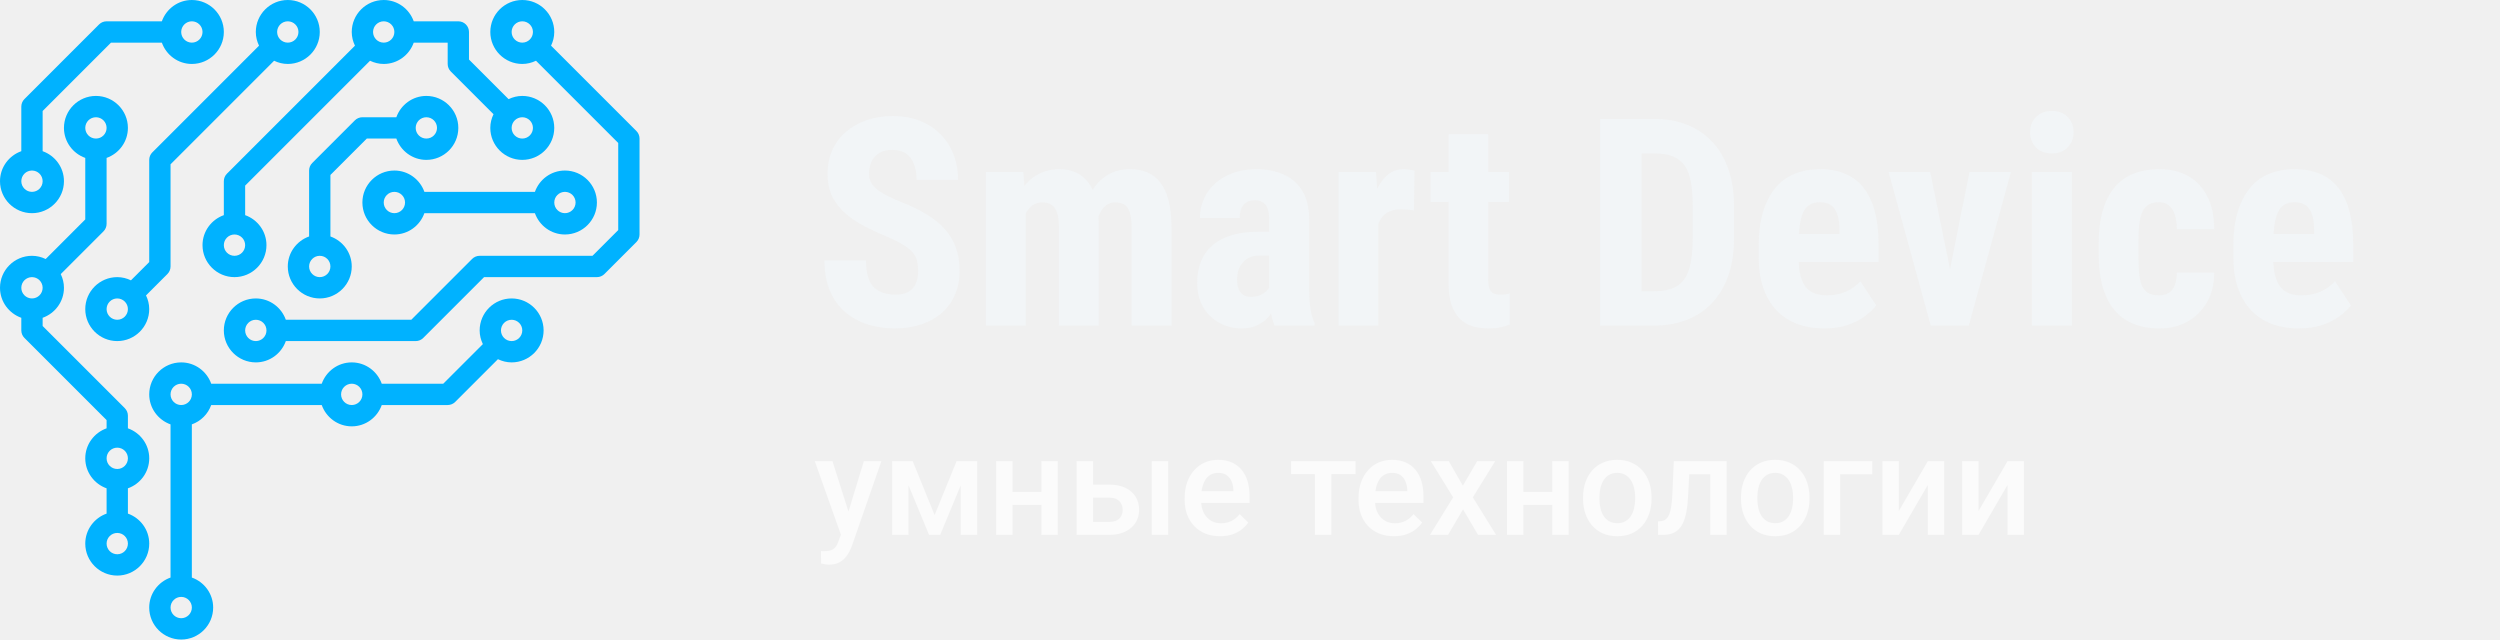
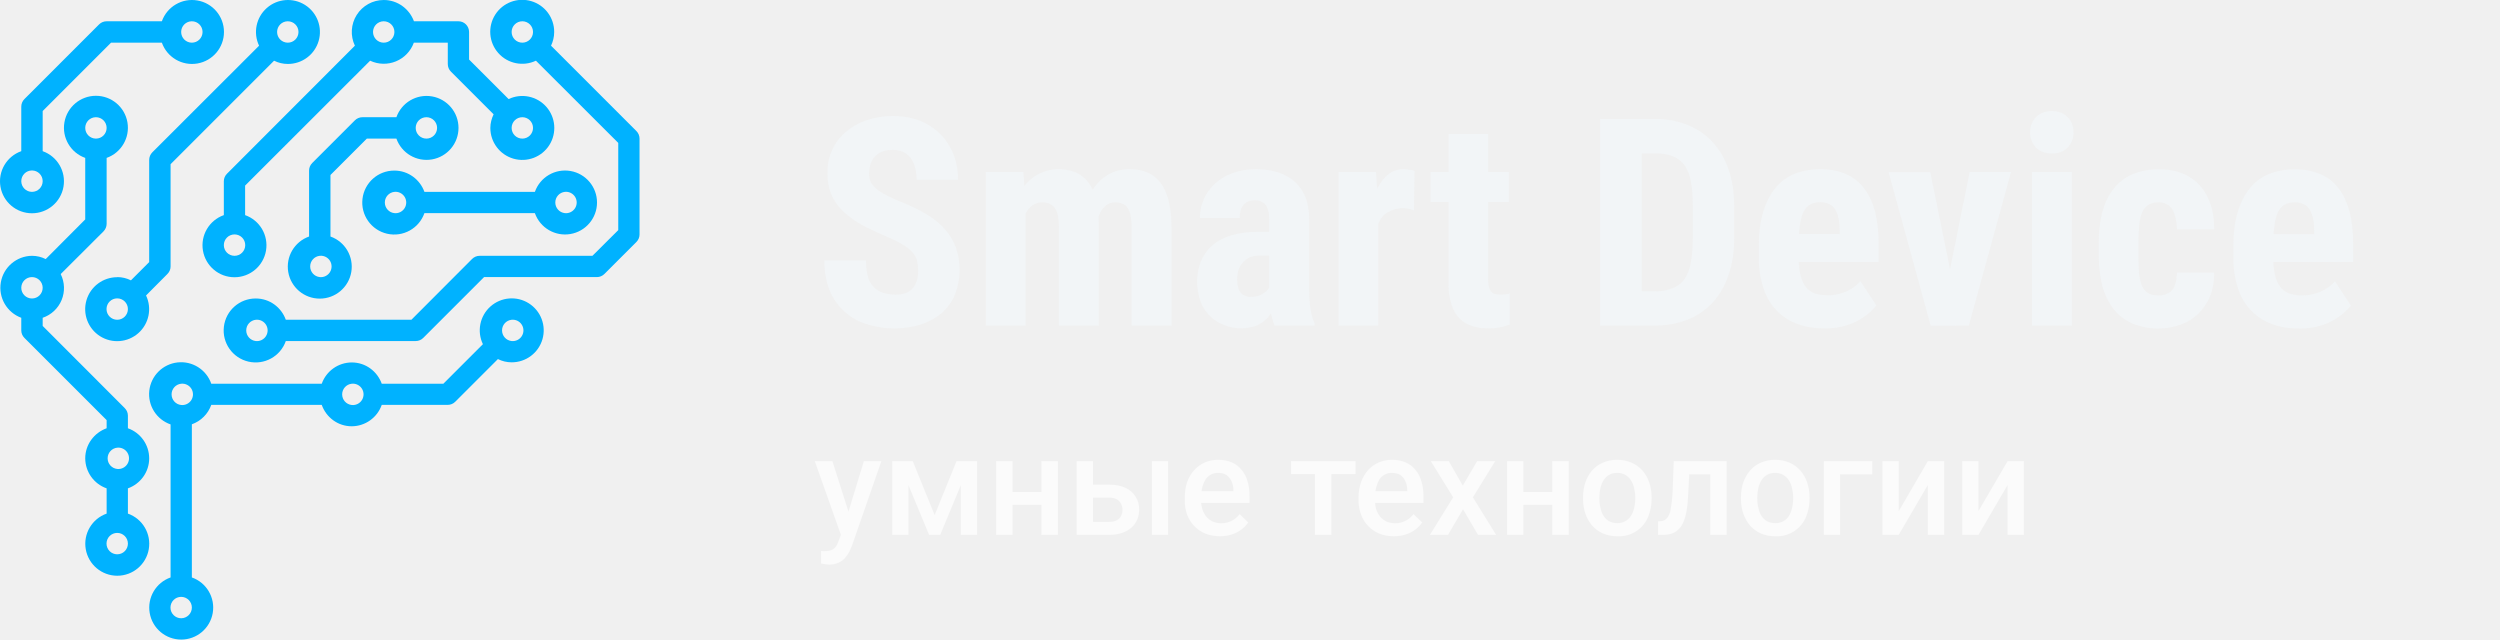
- <svg xmlns="http://www.w3.org/2000/svg" width="215" height="55" viewBox="0 0 215 55" fill="none">
-   <path d="M78.96 23.325C78.96 23.007 78.931 22.718 78.874 22.458C78.817 22.198 78.695 21.957 78.508 21.738C78.329 21.518 78.065 21.298 77.715 21.079C77.373 20.859 76.925 20.631 76.372 20.395C75.713 20.118 75.074 19.825 74.456 19.516C73.837 19.199 73.28 18.832 72.783 18.418C72.287 18.002 71.892 17.514 71.599 16.953C71.314 16.383 71.172 15.716 71.172 14.951C71.172 14.202 71.306 13.523 71.575 12.912C71.851 12.302 72.242 11.781 72.747 11.35C73.251 10.91 73.841 10.572 74.517 10.336C75.2 10.1 75.961 9.982 76.799 9.982C77.939 9.982 78.923 10.218 79.753 10.69C80.592 11.162 81.239 11.809 81.694 12.631C82.158 13.453 82.39 14.397 82.39 15.463H78.826C78.826 14.959 78.752 14.515 78.606 14.133C78.468 13.742 78.244 13.437 77.935 13.217C77.625 12.998 77.227 12.888 76.738 12.888C76.283 12.888 75.904 12.981 75.603 13.168C75.31 13.348 75.09 13.596 74.944 13.913C74.805 14.222 74.736 14.572 74.736 14.963C74.736 15.256 74.805 15.52 74.944 15.756C75.09 15.984 75.29 16.192 75.542 16.379C75.794 16.558 76.091 16.733 76.433 16.904C76.783 17.075 77.165 17.241 77.581 17.404C78.386 17.722 79.098 18.072 79.717 18.454C80.335 18.828 80.852 19.252 81.267 19.724C81.682 20.188 81.995 20.712 82.207 21.298C82.419 21.884 82.524 22.552 82.524 23.3C82.524 24.041 82.394 24.716 82.134 25.327C81.882 25.929 81.511 26.45 81.023 26.889C80.535 27.32 79.945 27.654 79.253 27.89C78.569 28.126 77.804 28.244 76.958 28.244C76.136 28.244 75.359 28.13 74.626 27.902C73.894 27.666 73.247 27.312 72.686 26.84C72.132 26.36 71.697 25.754 71.379 25.021C71.062 24.281 70.903 23.406 70.903 22.397H74.48C74.48 22.934 74.533 23.394 74.639 23.776C74.745 24.151 74.907 24.452 75.127 24.68C75.347 24.899 75.615 25.066 75.933 25.18C76.258 25.286 76.628 25.339 77.043 25.339C77.516 25.339 77.89 25.249 78.166 25.07C78.451 24.891 78.655 24.651 78.777 24.35C78.899 24.049 78.96 23.707 78.96 23.325ZM88.213 17.526V28H84.783V14.792H88.005L88.213 17.526ZM87.725 20.944L86.785 20.969C86.768 20.041 86.85 19.186 87.029 18.405C87.208 17.624 87.476 16.945 87.835 16.367C88.201 15.789 88.66 15.341 89.214 15.024C89.767 14.707 90.414 14.548 91.155 14.548C91.635 14.548 92.079 14.637 92.485 14.816C92.892 14.987 93.246 15.26 93.547 15.634C93.849 16 94.08 16.481 94.243 17.075C94.406 17.661 94.487 18.365 94.487 19.186V28H91.069V19.602C91.069 19.016 91.012 18.568 90.898 18.259C90.784 17.941 90.622 17.722 90.41 17.6C90.199 17.469 89.938 17.404 89.629 17.404C89.303 17.404 89.019 17.494 88.774 17.673C88.53 17.852 88.331 18.104 88.176 18.43C88.03 18.747 87.916 19.121 87.835 19.553C87.761 19.984 87.725 20.448 87.725 20.944ZM94.158 20.602L92.925 20.761C92.909 19.89 92.986 19.081 93.157 18.332C93.328 17.575 93.592 16.916 93.95 16.355C94.308 15.785 94.756 15.341 95.293 15.024C95.838 14.707 96.469 14.548 97.185 14.548C97.722 14.548 98.21 14.637 98.65 14.816C99.089 14.995 99.464 15.284 99.773 15.683C100.09 16.074 100.33 16.59 100.493 17.233C100.664 17.876 100.75 18.658 100.75 19.577V28H97.319V19.589C97.319 18.995 97.262 18.54 97.148 18.222C97.034 17.905 96.872 17.689 96.66 17.575C96.449 17.461 96.196 17.404 95.903 17.404C95.61 17.404 95.354 17.486 95.134 17.648C94.923 17.811 94.744 18.039 94.597 18.332C94.451 18.617 94.341 18.955 94.268 19.345C94.194 19.728 94.158 20.147 94.158 20.602ZM109.148 24.96V18.857C109.148 18.458 109.099 18.141 109.001 17.905C108.912 17.669 108.774 17.498 108.586 17.392C108.407 17.278 108.188 17.221 107.927 17.221C107.634 17.221 107.39 17.282 107.195 17.404C107 17.526 106.853 17.701 106.755 17.929C106.666 18.157 106.621 18.43 106.621 18.747H103.191C103.191 18.177 103.301 17.64 103.521 17.136C103.74 16.623 104.062 16.175 104.485 15.793C104.916 15.402 105.429 15.097 106.023 14.877C106.617 14.658 107.284 14.548 108.025 14.548C108.904 14.548 109.685 14.698 110.369 14.999C111.052 15.293 111.593 15.76 111.992 16.403C112.391 17.046 112.59 17.88 112.59 18.906V24.79C112.59 25.53 112.627 26.132 112.7 26.596C112.782 27.06 112.9 27.459 113.054 27.793V28H109.612C109.457 27.634 109.339 27.178 109.258 26.633C109.185 26.079 109.148 25.522 109.148 24.96ZM109.563 19.931L109.575 21.982H108.318C107.992 21.982 107.708 22.035 107.463 22.141C107.227 22.246 107.028 22.397 106.865 22.592C106.702 22.779 106.58 22.999 106.499 23.252C106.426 23.504 106.389 23.772 106.389 24.057C106.389 24.375 106.434 24.643 106.523 24.863C106.613 25.082 106.747 25.249 106.926 25.363C107.105 25.477 107.317 25.534 107.561 25.534C107.935 25.534 108.261 25.457 108.538 25.302C108.814 25.148 109.018 24.96 109.148 24.741C109.286 24.521 109.331 24.317 109.282 24.13L110.063 25.461C109.966 25.762 109.832 26.075 109.661 26.401C109.498 26.726 109.29 27.027 109.038 27.304C108.786 27.581 108.472 27.809 108.098 27.988C107.732 28.159 107.297 28.244 106.792 28.244C106.084 28.244 105.437 28.081 104.851 27.756C104.265 27.43 103.801 26.975 103.459 26.389C103.126 25.803 102.959 25.107 102.959 24.301C102.959 23.634 103.065 23.032 103.276 22.495C103.496 21.949 103.822 21.49 104.253 21.115C104.684 20.733 105.229 20.44 105.889 20.236C106.548 20.033 107.321 19.931 108.208 19.931H109.563ZM118.535 17.734V28H115.117V14.792H118.34L118.535 17.734ZM121.648 14.694L121.599 18.1C121.444 18.067 121.257 18.043 121.038 18.027C120.826 18.011 120.639 18.002 120.476 18.002C120.094 18.002 119.768 18.064 119.5 18.186C119.231 18.299 119.007 18.474 118.828 18.71C118.657 18.938 118.527 19.223 118.438 19.565C118.348 19.907 118.295 20.293 118.279 20.725L117.632 20.48C117.632 19.618 117.697 18.828 117.827 18.112C117.965 17.388 118.169 16.761 118.438 16.232C118.706 15.695 119.028 15.28 119.402 14.987C119.784 14.694 120.216 14.548 120.696 14.548C120.859 14.548 121.029 14.564 121.208 14.597C121.396 14.621 121.542 14.654 121.648 14.694ZM129.766 14.792V17.368H123.027V14.792H129.766ZM124.578 11.533H127.983V23.972C127.983 24.338 128.02 24.619 128.093 24.814C128.167 25.009 128.276 25.148 128.423 25.229C128.577 25.302 128.781 25.339 129.033 25.339C129.204 25.339 129.363 25.331 129.509 25.314C129.656 25.29 129.766 25.266 129.839 25.241V27.915C129.57 28.02 129.285 28.102 128.984 28.159C128.691 28.216 128.341 28.244 127.935 28.244C127.251 28.244 126.657 28.114 126.152 27.854C125.656 27.593 125.269 27.178 124.993 26.608C124.716 26.031 124.578 25.274 124.578 24.338V11.533ZM142.241 28H139.104L139.128 25.046H142.241C143.104 25.046 143.775 24.891 144.255 24.582C144.736 24.273 145.073 23.785 145.269 23.117C145.472 22.45 145.574 21.575 145.574 20.493V17.722C145.574 16.9 145.521 16.204 145.415 15.634C145.309 15.056 145.13 14.593 144.878 14.243C144.626 13.885 144.288 13.62 143.865 13.449C143.442 13.278 142.917 13.193 142.29 13.193H139.043V10.227H142.29C143.315 10.227 144.247 10.393 145.085 10.727C145.924 11.061 146.644 11.549 147.246 12.192C147.848 12.827 148.312 13.612 148.638 14.548C148.963 15.484 149.126 16.55 149.126 17.746V20.493C149.126 21.697 148.963 22.763 148.638 23.691C148.312 24.619 147.848 25.404 147.246 26.047C146.652 26.682 145.932 27.166 145.085 27.5C144.239 27.833 143.291 28 142.241 28ZM141.179 10.227V28H137.603V10.227H141.179ZM156.89 28.244C155.986 28.244 155.185 28.106 154.485 27.829C153.793 27.552 153.207 27.154 152.727 26.633C152.247 26.104 151.881 25.465 151.628 24.716C151.376 23.968 151.25 23.113 151.25 22.153V21.066C151.25 19.992 151.372 19.052 151.616 18.247C151.86 17.433 152.206 16.749 152.654 16.196C153.101 15.642 153.651 15.231 154.302 14.963C154.961 14.686 155.706 14.548 156.536 14.548C157.366 14.548 158.094 14.686 158.721 14.963C159.355 15.231 159.88 15.638 160.295 16.184C160.71 16.721 161.024 17.388 161.235 18.186C161.447 18.983 161.553 19.911 161.553 20.969V22.531H152.703V20.127H158.196V19.821C158.196 19.284 158.139 18.837 158.025 18.479C157.911 18.112 157.732 17.84 157.488 17.661C157.244 17.482 156.918 17.392 156.511 17.392C156.169 17.392 155.881 17.461 155.645 17.6C155.409 17.738 155.221 17.954 155.083 18.247C154.945 18.54 154.843 18.922 154.778 19.394C154.713 19.858 154.68 20.415 154.68 21.066V22.153C154.68 22.763 154.733 23.276 154.839 23.691C154.945 24.098 155.099 24.431 155.303 24.692C155.514 24.944 155.771 25.127 156.072 25.241C156.373 25.347 156.723 25.4 157.122 25.4C157.724 25.4 158.265 25.294 158.745 25.082C159.233 24.863 159.648 24.566 159.99 24.191L161.357 26.267C161.121 26.576 160.796 26.885 160.381 27.194C159.966 27.504 159.469 27.756 158.892 27.951C158.314 28.146 157.646 28.244 156.89 28.244ZM167.253 25.363L169.377 14.792H172.942L169.316 28H167.18L167.253 25.363ZM165.996 14.792L168.157 25.375L168.193 28H166.045L162.419 14.792H165.996ZM178.179 14.792V28H174.749V14.792H178.179ZM174.59 11.374C174.59 10.845 174.757 10.41 175.09 10.068C175.432 9.718 175.888 9.543 176.458 9.543C177.035 9.543 177.491 9.718 177.825 10.068C178.158 10.41 178.325 10.845 178.325 11.374C178.325 11.895 178.154 12.33 177.812 12.68C177.479 13.022 177.031 13.193 176.47 13.193C175.892 13.193 175.432 13.022 175.09 12.68C174.757 12.33 174.59 11.895 174.59 11.374ZM185.662 25.4C185.979 25.4 186.252 25.335 186.479 25.205C186.715 25.074 186.895 24.863 187.017 24.57C187.139 24.277 187.204 23.898 187.212 23.435H190.422C190.422 24.427 190.211 25.286 189.788 26.01C189.373 26.726 188.811 27.28 188.103 27.67C187.403 28.053 186.61 28.244 185.723 28.244C184.836 28.244 184.062 28.102 183.403 27.817C182.744 27.532 182.199 27.117 181.768 26.572C181.344 26.026 181.023 25.363 180.803 24.582C180.592 23.793 180.486 22.889 180.486 21.872V20.908C180.486 19.907 180.592 19.012 180.803 18.222C181.023 17.433 181.344 16.765 181.768 16.22C182.199 15.675 182.74 15.26 183.391 14.975C184.05 14.69 184.823 14.548 185.71 14.548C186.663 14.548 187.489 14.747 188.188 15.146C188.888 15.537 189.434 16.114 189.824 16.879C190.223 17.644 190.422 18.588 190.422 19.711H187.212C187.204 19.207 187.143 18.788 187.029 18.454C186.923 18.112 186.756 17.852 186.528 17.673C186.309 17.486 186.016 17.392 185.649 17.392C185.267 17.392 184.958 17.474 184.722 17.636C184.494 17.791 184.319 18.019 184.197 18.32C184.083 18.613 184.006 18.979 183.965 19.419C183.924 19.858 183.904 20.354 183.904 20.908V21.872C183.904 22.466 183.92 22.983 183.953 23.422C183.993 23.854 184.071 24.22 184.185 24.521C184.307 24.814 184.482 25.034 184.709 25.18C184.945 25.327 185.263 25.4 185.662 25.4ZM197.71 28.244C196.807 28.244 196.005 28.106 195.305 27.829C194.613 27.552 194.028 27.154 193.547 26.633C193.067 26.104 192.701 25.465 192.449 24.716C192.196 23.968 192.07 23.113 192.07 22.153V21.066C192.07 19.992 192.192 19.052 192.437 18.247C192.681 17.433 193.027 16.749 193.474 16.196C193.922 15.642 194.471 15.231 195.122 14.963C195.781 14.686 196.526 14.548 197.356 14.548C198.186 14.548 198.914 14.686 199.541 14.963C200.176 15.231 200.701 15.638 201.116 16.184C201.531 16.721 201.844 17.388 202.056 18.186C202.267 18.983 202.373 19.911 202.373 20.969V22.531H193.523V20.127H199.016V19.821C199.016 19.284 198.959 18.837 198.845 18.479C198.731 18.112 198.552 17.84 198.308 17.661C198.064 17.482 197.738 17.392 197.332 17.392C196.99 17.392 196.701 17.461 196.465 17.6C196.229 17.738 196.042 17.954 195.903 18.247C195.765 18.54 195.663 18.922 195.598 19.394C195.533 19.858 195.5 20.415 195.5 21.066V22.153C195.5 22.763 195.553 23.276 195.659 23.691C195.765 24.098 195.92 24.431 196.123 24.692C196.335 24.944 196.591 25.127 196.892 25.241C197.193 25.347 197.543 25.4 197.942 25.4C198.544 25.4 199.085 25.294 199.565 25.082C200.054 24.863 200.469 24.566 200.811 24.191L202.178 26.267C201.942 26.576 201.616 26.885 201.201 27.194C200.786 27.504 200.29 27.756 199.712 27.951C199.134 28.146 198.467 28.244 197.71 28.244Z" fill="#F2F5F7" />
-   <path d="M72.566 45.309L74.289 39.66H75.801L73.258 46.967C73.199 47.123 73.123 47.293 73.029 47.477C72.936 47.66 72.812 47.834 72.66 47.998C72.512 48.166 72.326 48.301 72.103 48.402C71.881 48.508 71.611 48.56 71.295 48.56C71.17 48.56 71.049 48.549 70.932 48.525C70.818 48.506 70.711 48.484 70.609 48.461L70.603 47.383C70.643 47.387 70.689 47.391 70.744 47.395C70.803 47.398 70.85 47.4 70.885 47.4C71.119 47.4 71.314 47.371 71.471 47.312C71.627 47.258 71.754 47.168 71.852 47.043C71.953 46.918 72.039 46.75 72.109 46.539L72.566 45.309ZM71.594 39.66L73.1 44.406L73.352 45.895L72.373 46.147L70.07 39.66H71.594ZM80.377 44.289L82.264 39.66H83.488L80.857 46H79.897L77.272 39.66H78.496L80.377 44.289ZM78.133 39.66V46H76.721V39.66H78.133ZM82.621 46V39.66H84.039V46H82.621ZM89.951 42.309V43.422H86.67V42.309H89.951ZM87.08 39.66V46H85.668V39.66H87.08ZM90.971 39.66V46H89.559V39.66H90.971ZM93.525 41.676H95.394C95.941 41.676 96.406 41.768 96.789 41.951C97.172 42.135 97.463 42.391 97.662 42.719C97.865 43.043 97.967 43.414 97.967 43.832C97.967 44.141 97.91 44.428 97.797 44.693C97.684 44.955 97.516 45.184 97.293 45.379C97.074 45.574 96.805 45.727 96.484 45.836C96.168 45.945 95.805 46 95.394 46H92.588V39.66H94.006V44.881H95.394C95.676 44.881 95.9 44.832 96.068 44.734C96.236 44.637 96.357 44.51 96.432 44.353C96.51 44.197 96.549 44.031 96.549 43.855C96.549 43.676 96.51 43.506 96.432 43.346C96.357 43.185 96.236 43.055 96.068 42.953C95.9 42.852 95.676 42.801 95.394 42.801H93.525V41.676ZM100.463 39.66V46H99.051V39.66H100.463ZM104.928 46.117C104.459 46.117 104.035 46.041 103.656 45.889C103.281 45.732 102.961 45.516 102.695 45.238C102.434 44.961 102.232 44.635 102.092 44.26C101.951 43.885 101.881 43.48 101.881 43.047V42.812C101.881 42.316 101.953 41.867 102.098 41.465C102.242 41.062 102.443 40.719 102.701 40.434C102.959 40.145 103.264 39.924 103.615 39.772C103.967 39.619 104.348 39.543 104.758 39.543C105.211 39.543 105.607 39.619 105.947 39.772C106.287 39.924 106.568 40.139 106.791 40.416C107.018 40.69 107.186 41.016 107.295 41.395C107.408 41.773 107.465 42.191 107.465 42.648V43.252H102.566V42.238H106.07V42.127C106.062 41.873 106.012 41.635 105.918 41.412C105.828 41.19 105.689 41.01 105.502 40.873C105.314 40.736 105.064 40.668 104.752 40.668C104.518 40.668 104.309 40.719 104.125 40.82C103.945 40.918 103.795 41.06 103.674 41.248C103.553 41.435 103.459 41.662 103.393 41.928C103.33 42.19 103.299 42.484 103.299 42.812V43.047C103.299 43.324 103.336 43.582 103.41 43.82C103.488 44.055 103.602 44.26 103.75 44.435C103.898 44.611 104.078 44.75 104.289 44.852C104.5 44.949 104.74 44.998 105.01 44.998C105.35 44.998 105.652 44.93 105.918 44.793C106.184 44.656 106.414 44.463 106.609 44.213L107.354 44.934C107.217 45.133 107.039 45.324 106.82 45.508C106.602 45.688 106.334 45.834 106.018 45.947C105.705 46.06 105.342 46.117 104.928 46.117ZM114.496 39.66V46H113.078V39.66H114.496ZM116.576 39.66V40.773H111.033V39.66H116.576ZM119.881 46.117C119.412 46.117 118.988 46.041 118.609 45.889C118.234 45.732 117.914 45.516 117.648 45.238C117.387 44.961 117.186 44.635 117.045 44.26C116.904 43.885 116.834 43.48 116.834 43.047V42.812C116.834 42.316 116.906 41.867 117.051 41.465C117.195 41.062 117.396 40.719 117.654 40.434C117.912 40.145 118.217 39.924 118.568 39.772C118.92 39.619 119.301 39.543 119.711 39.543C120.164 39.543 120.561 39.619 120.9 39.772C121.24 39.924 121.521 40.139 121.744 40.416C121.971 40.69 122.139 41.016 122.248 41.395C122.361 41.773 122.418 42.191 122.418 42.648V43.252H117.52V42.238H121.023V42.127C121.016 41.873 120.965 41.635 120.871 41.412C120.781 41.19 120.643 41.01 120.455 40.873C120.268 40.736 120.018 40.668 119.705 40.668C119.471 40.668 119.262 40.719 119.078 40.82C118.898 40.918 118.748 41.06 118.627 41.248C118.506 41.435 118.412 41.662 118.346 41.928C118.283 42.19 118.252 42.484 118.252 42.812V43.047C118.252 43.324 118.289 43.582 118.363 43.82C118.441 44.055 118.555 44.26 118.703 44.435C118.852 44.611 119.031 44.75 119.242 44.852C119.453 44.949 119.693 44.998 119.963 44.998C120.303 44.998 120.605 44.93 120.871 44.793C121.137 44.656 121.367 44.463 121.562 44.213L122.307 44.934C122.17 45.133 121.992 45.324 121.773 45.508C121.555 45.688 121.287 45.834 120.971 45.947C120.658 46.06 120.295 46.117 119.881 46.117ZM124.598 39.66L125.805 41.764L127.035 39.66H128.588L126.666 42.772L128.664 46H127.111L125.822 43.809L124.533 46H122.975L124.967 42.772L123.051 39.66H124.598ZM133.885 42.309V43.422H130.604V42.309H133.885ZM131.014 39.66V46H129.602V39.66H131.014ZM134.904 39.66V46H133.492V39.66H134.904ZM136.141 42.9V42.766C136.141 42.309 136.207 41.885 136.34 41.494C136.473 41.1 136.664 40.758 136.914 40.469C137.168 40.176 137.477 39.949 137.84 39.789C138.207 39.625 138.621 39.543 139.082 39.543C139.547 39.543 139.961 39.625 140.324 39.789C140.691 39.949 141.002 40.176 141.256 40.469C141.51 40.758 141.703 41.1 141.836 41.494C141.969 41.885 142.035 42.309 142.035 42.766V42.9C142.035 43.357 141.969 43.781 141.836 44.172C141.703 44.562 141.51 44.904 141.256 45.197C141.002 45.486 140.693 45.713 140.33 45.877C139.967 46.037 139.555 46.117 139.094 46.117C138.629 46.117 138.213 46.037 137.846 45.877C137.482 45.713 137.174 45.486 136.92 45.197C136.666 44.904 136.473 44.562 136.34 44.172C136.207 43.781 136.141 43.357 136.141 42.9ZM137.553 42.766V42.9C137.553 43.185 137.582 43.455 137.641 43.709C137.699 43.963 137.791 44.185 137.916 44.377C138.041 44.568 138.201 44.719 138.396 44.828C138.592 44.938 138.824 44.992 139.094 44.992C139.355 44.992 139.582 44.938 139.773 44.828C139.969 44.719 140.129 44.568 140.254 44.377C140.379 44.185 140.471 43.963 140.529 43.709C140.592 43.455 140.623 43.185 140.623 42.9V42.766C140.623 42.484 140.592 42.219 140.529 41.969C140.471 41.715 140.377 41.49 140.248 41.295C140.123 41.1 139.963 40.947 139.768 40.838C139.576 40.725 139.348 40.668 139.082 40.668C138.816 40.668 138.586 40.725 138.391 40.838C138.199 40.947 138.041 41.1 137.916 41.295C137.791 41.49 137.699 41.715 137.641 41.969C137.582 42.219 137.553 42.484 137.553 42.766ZM147.385 39.66V40.785H144.291V39.66H147.385ZM148.492 39.66V46H147.08V39.66H148.492ZM143.945 39.66H145.34L145.17 42.795C145.146 43.26 145.1 43.67 145.029 44.025C144.963 44.377 144.873 44.68 144.76 44.934C144.646 45.184 144.508 45.387 144.344 45.543C144.18 45.699 143.988 45.815 143.77 45.889C143.551 45.963 143.305 46 143.031 46H142.592L142.586 44.84L142.809 44.822C142.953 44.81 143.078 44.773 143.184 44.711C143.289 44.645 143.379 44.551 143.453 44.43C143.531 44.309 143.594 44.152 143.641 43.961C143.691 43.77 143.73 43.543 143.758 43.281C143.789 43.02 143.812 42.715 143.828 42.367L143.945 39.66ZM149.723 42.9V42.766C149.723 42.309 149.789 41.885 149.922 41.494C150.055 41.1 150.246 40.758 150.496 40.469C150.75 40.176 151.059 39.949 151.422 39.789C151.789 39.625 152.203 39.543 152.664 39.543C153.129 39.543 153.543 39.625 153.906 39.789C154.273 39.949 154.584 40.176 154.838 40.469C155.092 40.758 155.285 41.1 155.418 41.494C155.551 41.885 155.617 42.309 155.617 42.766V42.9C155.617 43.357 155.551 43.781 155.418 44.172C155.285 44.562 155.092 44.904 154.838 45.197C154.584 45.486 154.275 45.713 153.912 45.877C153.549 46.037 153.137 46.117 152.676 46.117C152.211 46.117 151.795 46.037 151.428 45.877C151.064 45.713 150.756 45.486 150.502 45.197C150.248 44.904 150.055 44.562 149.922 44.172C149.789 43.781 149.723 43.357 149.723 42.9ZM151.135 42.766V42.9C151.135 43.185 151.164 43.455 151.223 43.709C151.281 43.963 151.373 44.185 151.498 44.377C151.623 44.568 151.783 44.719 151.979 44.828C152.174 44.938 152.406 44.992 152.676 44.992C152.938 44.992 153.164 44.938 153.355 44.828C153.551 44.719 153.711 44.568 153.836 44.377C153.961 44.185 154.053 43.963 154.111 43.709C154.174 43.455 154.205 43.185 154.205 42.9V42.766C154.205 42.484 154.174 42.219 154.111 41.969C154.053 41.715 153.959 41.49 153.83 41.295C153.705 41.1 153.545 40.947 153.35 40.838C153.158 40.725 152.93 40.668 152.664 40.668C152.398 40.668 152.168 40.725 151.973 40.838C151.781 40.947 151.623 41.1 151.498 41.295C151.373 41.49 151.281 41.715 151.223 41.969C151.164 42.219 151.135 42.484 151.135 42.766ZM161.02 39.66V40.785H158.254V46H156.842V39.66H161.02ZM163.299 43.938L165.789 39.66H167.201V46H165.789V41.717L163.299 46H161.887V39.66H163.299V43.938ZM170.154 43.938L172.645 39.66H174.057V46H172.645V41.717L170.154 46H168.742V39.66H170.154V43.938Z" fill="white" fill-opacity="0.7" />
-   <path d="M33.917 14.666C35.11 14.666 36.119 15.435 36.498 16.5H46.002C46.382 15.435 47.39 14.666 48.584 14.666C50.1 14.666 51.334 15.9 51.334 17.416C51.334 18.933 50.1 20.166 48.584 20.166C47.39 20.166 46.382 19.397 46.002 18.333H36.497C36.118 19.397 35.109 20.166 33.916 20.166C32.4 20.166 31.166 18.933 31.166 17.416C31.166 15.9 32.401 14.666 33.917 14.666ZM48.584 18.333C49.089 18.333 49.5 17.922 49.5 17.416C49.5 16.91 49.089 16.5 48.584 16.5C48.078 16.5 47.667 16.91 47.667 17.416C47.667 17.922 48.078 18.333 48.584 18.333ZM33.917 18.333C34.422 18.333 34.834 17.922 34.834 17.416C34.834 16.91 34.422 16.5 33.917 16.5C33.412 16.5 33 16.91 33 17.416C33 17.922 33.412 18.333 33.917 18.333Z" fill="#00B2FF" />
-   <path d="M26.583 20.335V14.666C26.583 14.423 26.679 14.19 26.852 14.018L30.518 10.352C30.69 10.179 30.924 10.083 31.166 10.083H34.085C34.465 9.019 35.473 8.25 36.666 8.25C38.183 8.25 39.416 9.484 39.416 11C39.416 12.516 38.183 13.75 36.666 13.75C35.473 13.75 34.465 12.981 34.085 11.916H31.546L28.416 15.046V20.335C29.481 20.715 30.25 21.723 30.25 22.916C30.25 24.432 29.016 25.666 27.5 25.666C25.984 25.666 24.75 24.432 24.75 22.916C24.75 21.723 25.519 20.715 26.583 20.335ZM36.666 11.916C37.172 11.916 37.583 11.506 37.583 11C37.583 10.494 37.172 10.083 36.666 10.083C36.161 10.083 35.75 10.494 35.75 11C35.75 11.506 36.161 11.916 36.666 11.916ZM27.5 23.833C28.005 23.833 28.416 23.422 28.416 22.916C28.416 22.41 28.005 22 27.5 22C26.995 22 26.583 22.41 26.583 22.916C26.583 23.422 26.995 23.833 27.5 23.833Z" fill="#00B2FF" />
-   <path d="M10.083 23.833C10.507 23.833 10.903 23.936 11.261 24.109L12.833 22.537V13.75C12.833 13.506 12.93 13.273 13.102 13.102L22.276 3.928C22.104 3.569 22 3.173 22 2.75C22 1.234 23.234 0 24.75 0C26.266 0 27.5 1.234 27.5 2.75C27.5 4.266 26.266 5.5 24.75 5.5C24.326 5.5 23.93 5.396 23.572 5.224L14.667 14.129V22.916C14.667 23.16 14.57 23.393 14.398 23.564L12.557 25.405C12.73 25.763 12.833 26.159 12.833 26.583C12.833 28.099 11.6 29.333 10.083 29.333C8.567 29.333 7.333 28.099 7.333 26.583C7.333 25.067 8.567 23.833 10.083 23.833ZM24.75 3.667C25.255 3.667 25.667 3.256 25.667 2.75C25.667 2.244 25.255 1.833 24.75 1.833C24.245 1.833 23.833 2.244 23.833 2.75C23.833 3.256 24.245 3.667 24.75 3.667ZM10.083 27.5C10.588 27.5 11 27.089 11 26.583C11 26.077 10.588 25.666 10.083 25.666C9.578 25.666 9.167 26.077 9.167 26.583C9.167 27.089 9.578 27.5 10.083 27.5Z" fill="#00B2FF" />
-   <path d="M1.833 13.002V9.167C1.833 8.923 1.93 8.69 2.102 8.518L8.519 2.102C8.69 1.93 8.924 1.833 9.167 1.833H13.919C14.298 0.769 15.306 0 16.5 0C18.016 0 19.25 1.234 19.25 2.75C19.25 4.266 18.016 5.5 16.5 5.5C15.306 5.5 14.298 4.731 13.919 3.667H9.546L3.667 9.546V13.002C4.731 13.381 5.5 14.39 5.5 15.583C5.5 17.099 4.266 18.333 2.75 18.333C1.234 18.333 0 17.099 0 15.583C0 14.39 0.769 13.381 1.833 13.002ZM16.5 3.667C17.005 3.667 17.417 3.256 17.417 2.75C17.417 2.244 17.005 1.833 16.5 1.833C15.995 1.833 15.583 2.244 15.583 2.75C15.583 3.256 15.995 3.667 16.5 3.667ZM2.75 16.5C3.255 16.5 3.667 16.089 3.667 15.583C3.667 15.077 3.255 14.666 2.75 14.666C2.245 14.666 1.833 15.077 1.833 15.583C1.833 16.089 2.245 16.5 2.75 16.5Z" fill="#00B2FF" />
-   <path d="M14.666 49.669V36.497C13.602 36.118 12.833 35.11 12.833 33.916C12.833 32.4 14.067 31.166 15.583 31.166C16.777 31.166 17.785 31.935 18.165 32.999H27.669C28.048 31.935 29.056 31.166 30.25 31.166C31.444 31.166 32.452 31.935 32.831 32.999H38.12L41.526 29.594C41.354 29.236 41.25 28.84 41.25 28.416C41.25 26.9 42.484 25.666 44 25.666C45.516 25.666 46.75 26.9 46.75 28.416C46.75 29.932 45.516 31.166 44 31.166C43.577 31.166 43.181 31.063 42.822 30.89L39.148 34.564C38.977 34.736 38.743 34.833 38.5 34.833H32.831C32.452 35.897 31.444 36.666 30.25 36.666C29.056 36.666 28.048 35.897 27.669 34.833H18.164C17.887 35.609 17.276 36.221 16.499 36.497V49.669C17.563 50.048 18.332 51.057 18.332 52.25C18.332 53.766 17.099 55 15.582 55C14.066 55 12.832 53.766 12.832 52.25C12.832 51.057 13.601 50.048 14.666 49.669ZM44 29.333C44.505 29.333 44.917 28.922 44.917 28.416C44.917 27.91 44.505 27.5 44 27.5C43.495 27.5 43.083 27.91 43.083 28.416C43.083 28.922 43.495 29.333 44 29.333ZM30.25 34.833C30.755 34.833 31.167 34.422 31.167 33.916C31.167 33.41 30.755 32.999 30.25 32.999C29.745 32.999 29.333 33.41 29.333 33.916C29.333 34.422 29.745 34.833 30.25 34.833ZM15.583 53.166C16.088 53.166 16.5 52.755 16.5 52.249C16.5 51.743 16.088 51.333 15.583 51.333C15.078 51.333 14.667 51.743 14.667 52.249C14.667 52.755 15.078 53.166 15.583 53.166ZM15.583 34.833C16.088 34.833 16.5 34.422 16.5 33.916C16.5 33.41 16.088 32.999 15.583 32.999C15.078 32.999 14.667 33.41 14.667 33.916C14.667 34.422 15.078 34.833 15.583 34.833Z" fill="#00B2FF" />
-   <path d="M19.25 18.502V15.583C19.25 15.339 19.346 15.106 19.518 14.935L30.526 3.928C30.353 3.569 30.25 3.173 30.25 2.75C30.25 1.234 31.484 0 33 0C34.193 0 35.202 0.769 35.581 1.833H39.416C39.922 1.833 40.333 2.243 40.333 2.75V5.12L43.739 8.526C44.097 8.353 44.493 8.25 44.916 8.25C46.433 8.25 47.666 9.484 47.666 11C47.666 12.516 46.433 13.75 44.916 13.75C43.4 13.75 42.166 12.516 42.166 11C42.166 10.576 42.27 10.18 42.442 9.822L38.768 6.148C38.596 5.977 38.5 5.744 38.5 5.5V3.667H35.581C35.202 4.731 34.193 5.5 33 5.5C32.576 5.5 32.18 5.396 31.822 5.224L21.083 15.963V18.502C22.147 18.881 22.916 19.89 22.916 21.083C22.916 22.599 21.683 23.833 20.166 23.833C18.65 23.833 17.416 22.599 17.416 21.083C17.416 19.89 18.186 18.881 19.25 18.502ZM44.916 11.916C45.422 11.916 45.833 11.506 45.833 11C45.833 10.494 45.422 10.083 44.916 10.083C44.411 10.083 44 10.494 44 11C44 11.506 44.411 11.916 44.916 11.916ZM33 3.667C33.505 3.667 33.916 3.256 33.916 2.75C33.916 2.244 33.505 1.833 33 1.833C32.495 1.833 32.083 2.244 32.083 2.75C32.083 3.256 32.495 3.667 33 3.667ZM20.166 22C20.672 22 21.083 21.589 21.083 21.083C21.083 20.577 20.672 20.166 20.166 20.166C19.661 20.166 19.25 20.577 19.25 21.083C19.25 21.589 19.661 22 20.166 22Z" fill="#00B2FF" />
-   <path d="M22 25.666C23.194 25.666 24.202 26.435 24.581 27.5H35.37L40.602 22.268C40.773 22.096 41.007 22 41.25 22H50.954L53.167 19.787V12.296L46.095 5.224C45.736 5.396 45.34 5.5 44.917 5.5C43.401 5.5 42.167 4.266 42.167 2.75C42.167 1.234 43.401 0 44.917 0C46.433 0 47.667 1.234 47.667 2.75C47.667 3.173 47.563 3.569 47.391 3.928L54.731 11.268C54.904 11.44 55 11.673 55 11.916V20.166C55 20.41 54.904 20.643 54.731 20.814L51.981 23.564C51.81 23.737 51.576 23.833 51.333 23.833H41.63L36.398 29.064C36.227 29.237 35.993 29.333 35.75 29.333H24.581C24.202 30.397 23.194 31.166 22 31.166C20.484 31.166 19.25 29.932 19.25 28.416C19.25 26.9 20.484 25.666 22 25.666ZM44.917 1.833C44.412 1.833 44 2.244 44 2.75C44 3.256 44.412 3.667 44.917 3.667C45.422 3.667 45.833 3.256 45.833 2.75C45.833 2.244 45.422 1.833 44.917 1.833ZM22 29.333C22.505 29.333 22.917 28.922 22.917 28.416C22.917 27.91 22.505 27.5 22 27.5C21.495 27.5 21.083 27.91 21.083 28.416C21.083 28.922 21.495 29.333 22 29.333Z" fill="#00B2FF" />
-   <path d="M2.75 22C3.174 22 3.57 22.103 3.928 22.276L7.333 18.87V13.581C6.269 13.202 5.5 12.193 5.5 11C5.5 9.484 6.734 8.25 8.25 8.25C9.766 8.25 11 9.484 11 11C11 12.193 10.231 13.202 9.167 13.581V19.25C9.167 19.494 9.071 19.726 8.898 19.898L5.224 23.572C5.397 23.93 5.5 24.326 5.5 24.75C5.5 25.943 4.731 26.951 3.667 27.331V28.037L10.732 35.101C10.904 35.273 11 35.506 11 35.749V36.835C12.064 37.214 12.834 38.222 12.834 39.416C12.834 40.609 12.064 41.618 11 41.997V44.169C12.064 44.548 12.834 45.557 12.834 46.75C12.834 48.266 11.6 49.5 10.084 49.5C8.567 49.5 7.333 48.266 7.333 46.75C7.333 45.557 8.103 44.548 9.167 44.169V41.997C8.103 41.618 7.333 40.609 7.333 39.416C7.333 38.222 8.103 37.214 9.167 36.835V36.129L2.102 29.064C1.93 28.893 1.833 28.66 1.833 28.416V27.331C0.769 26.951 0 25.943 0 24.75C0 23.233 1.234 22 2.75 22ZM8.25 11.916C8.755 11.916 9.167 11.506 9.167 11C9.167 10.494 8.755 10.083 8.25 10.083C7.745 10.083 7.333 10.494 7.333 11C7.333 11.506 7.745 11.916 8.25 11.916ZM10.084 47.666C10.589 47.666 11 47.255 11 46.749C11 46.243 10.589 45.833 10.084 45.833C9.578 45.833 9.167 46.243 9.167 46.749C9.167 47.255 9.578 47.666 10.084 47.666ZM10.084 40.333C10.589 40.333 11 39.922 11 39.416C11 38.91 10.589 38.499 10.084 38.499C9.578 38.499 9.167 38.91 9.167 39.416C9.167 39.922 9.578 40.333 10.084 40.333ZM2.75 25.666C3.255 25.666 3.667 25.256 3.667 24.75C3.667 24.244 3.255 23.833 2.75 23.833C2.245 23.833 1.833 24.244 1.833 24.75C1.833 25.256 2.245 25.666 2.75 25.666Z" fill="#00B2FF" />
+ <svg xmlns="http://www.w3.org/2000/svg" width="215" height="55" fill="none">
+   <path fill="#F2F5F7" d="M78.96 23.32c0-.31-.03-.6-.09-.86-.05-.26-.17-.5-.36-.72a3.24 3.24 0 0 0-.8-.66 9.21 9.21 0 0 0-1.34-.68 31.8 31.8 0 0 1-1.91-.88 9 9 0 0 1-1.68-1.1c-.5-.42-.89-.9-1.18-1.47a4.42 4.42 0 0 1-.43-2 4.44 4.44 0 0 1 1.57-3.6c.51-.44 1.1-.78 1.78-1.01a6.96 6.96 0 0 1 2.28-.36c1.14 0 2.12.24 2.95.71a4.95 4.95 0 0 1 1.94 1.94c.47.82.7 1.77.7 2.83h-3.56c0-.5-.08-.94-.22-1.33-.14-.39-.37-.7-.68-.91-.3-.22-.7-.33-1.2-.33-.45 0-.83.1-1.13.28-.29.18-.51.43-.66.74-.13.31-.2.66-.2 1.05 0 .3.07.56.2.8.15.22.35.43.6.62.25.18.55.35.9.52.34.17.73.34 1.14.5.8.32 1.52.67 2.14 1.05.62.38 1.13.8 1.55 1.27.41.47.73 1 .94 1.58a5.87 5.87 0 0 1-.08 4.03c-.25.6-.62 1.12-1.1 1.56-.5.43-1.09.76-1.78 1a7.8 7.8 0 0 1-4.63.01 5 5 0 0 1-3.25-2.88 6.63 6.63 0 0 1-.47-2.62h3.58c0 .53.05 1 .16 1.38.1.37.27.67.49.9.22.22.49.39.8.5.33.1.7.16 1.11.16.48 0 .85-.1 1.13-.27.28-.18.48-.42.6-.72.13-.3.19-.64.19-1.03Zm9.25-5.8V28h-3.43V14.8h3.23l.2 2.73Zm-.49 3.42-.94.03c-.01-.93.07-1.78.25-2.56.18-.79.45-1.47.8-2.04.37-.58.83-1.03 1.38-1.35a3.83 3.83 0 0 1 3.28-.2c.4.17.76.44 1.06.81.3.37.53.85.7 1.44.16.6.24 1.3.24 2.12V28h-3.42v-8.4c0-.58-.06-1.03-.17-1.34a1.18 1.18 0 0 0-.49-.66c-.21-.13-.47-.2-.78-.2-.33 0-.61.1-.86.27-.24.18-.44.43-.6.76-.14.32-.25.7-.34 1.12-.07.43-.1.9-.1 1.4Zm6.44-.34-1.24.16c-.01-.87.07-1.68.24-2.43.17-.75.43-1.41.79-1.98.36-.57.8-1 1.34-1.33a3.7 3.7 0 0 1 1.9-.47c.53 0 1.02.09 1.46.27.44.18.81.46 1.12.86.32.4.56.91.72 1.55.17.65.26 1.43.26 2.35V28h-3.43v-8.41c0-.6-.06-1.05-.17-1.37-.12-.32-.28-.53-.49-.64a1.58 1.58 0 0 0-.76-.18c-.29 0-.55.09-.77.25-.2.16-.39.39-.53.68a3.7 3.7 0 0 0-.33 1.02c-.08.38-.11.8-.11 1.25Zm14.99 4.36v-6.1c0-.4-.05-.72-.15-.96a.94.94 0 0 0-.41-.5 1.2 1.2 0 0 0-.66-.18c-.3 0-.54.06-.74.18-.19.13-.34.3-.44.53-.08.23-.13.5-.13.82h-3.43a3.99 3.99 0 0 1 1.3-2.96c.43-.39.94-.7 1.53-.91.6-.22 1.26-.33 2-.33.88 0 1.67.15 2.35.45.68.3 1.22.76 1.62 1.4.4.65.6 1.48.6 2.5v5.89c0 .74.04 1.34.11 1.8.08.47.2.87.35 1.2V28h-3.44a5.69 5.69 0 0 1-.35-1.37c-.08-.55-.11-1.1-.11-1.67Zm.41-5.03.02 2.05h-1.26c-.33 0-.61.05-.86.16a1.85 1.85 0 0 0-.96 1.11 2.88 2.88 0 0 0 .02 1.61 1.04 1.04 0 0 0 1.04.67c.38 0 .7-.07.98-.23.27-.15.48-.34.6-.56.15-.22.2-.42.14-.61l.78 1.33a5.96 5.96 0 0 1-1.02 1.84c-.25.28-.57.5-.94.69a3.93 3.93 0 0 1-3.25-.23 3.62 3.62 0 0 1-1.4-1.37 4.9 4.9 0 0 1-.18-3.9c.23-.54.55-1 .98-1.37.43-.39.98-.68 1.64-.88a7.9 7.9 0 0 1 2.32-.3h1.35Zm8.97-2.2V28h-3.41V14.8h3.22l.2 2.93Zm3.12-3.04-.05 3.41a2.35 2.35 0 0 0-2.1.09c-.27.1-.5.28-.67.52-.17.23-.3.51-.4.85-.08.35-.14.73-.15 1.16l-.65-.24c0-.86.07-1.65.2-2.37.14-.72.34-1.35.6-1.88.28-.53.6-.95.97-1.24.38-.3.82-.44 1.3-.44.16 0 .33.01.5.05.2.02.34.05.45.1Zm8.12.1v2.58h-6.74v-2.58h6.74Zm-5.2-3.26h3.41v12.44c0 .37.04.65.11.84.08.2.19.34.33.42.16.07.36.1.61.1.17 0 .33 0 .48-.02.15-.02.26-.04.33-.07v2.67a4.75 4.75 0 0 1-1.9.33c-.69 0-1.28-.13-1.79-.39-.5-.26-.88-.67-1.16-1.24a5.28 5.28 0 0 1-.41-2.27v-12.8ZM142.25 28h-3.14l.03-2.95h3.11a3.7 3.7 0 0 0 2.01-.47c.49-.3.82-.8 1.02-1.46.2-.67.3-1.55.3-2.63v-2.77c0-.82-.05-1.52-.16-2.09a3.42 3.42 0 0 0-.53-1.39 2.23 2.23 0 0 0-1.01-.8 4.22 4.22 0 0 0-1.58-.25h-3.25v-2.96h3.25a7.5 7.5 0 0 1 2.8.5c.83.33 1.55.82 2.16 1.46.6.64 1.06 1.42 1.39 2.36.32.93.49 2 .49 3.2v2.74c0 1.2-.17 2.27-.5 3.2a6.6 6.6 0 0 1-1.38 2.36 5.85 5.85 0 0 1-2.16 1.45c-.85.33-1.8.5-2.85.5Zm-1.06-17.77V28h-3.58V10.23h3.58Zm15.71 18.01c-.9 0-1.7-.13-2.4-.41a4.75 4.75 0 0 1-2.86-3.11 8.02 8.02 0 0 1-.38-2.57v-1.08c0-1.08.12-2.02.37-2.82.24-.82.59-1.5 1.03-2.05.45-.56 1-.97 1.65-1.24.66-.27 1.4-.41 2.24-.41.83 0 1.55.14 2.18.41.63.27 1.16.68 1.57 1.22.42.54.73 1.2.95 2 .2.8.31 1.73.31 2.79v1.56h-8.85v-2.4h5.5v-.3c0-.55-.06-1-.17-1.35-.12-.37-.3-.64-.54-.82a1.62 1.62 0 0 0-.98-.27c-.34 0-.63.07-.86.21-.24.14-.43.35-.57.65-.14.29-.24.67-.3 1.14-.07.47-.1 1.03-.1 1.68v1.08c0 .61.05 1.13.16 1.54.1.4.26.74.46 1 .21.25.47.44.77.55a3.98 3.98 0 0 0 2.67-.16c.5-.22.9-.51 1.25-.89l1.37 2.08a5.34 5.34 0 0 1-2.47 1.68c-.58.2-1.24.3-2 .3Zm10.36-2.88 2.13-10.57h3.56L169.32 28h-2.14l.07-2.64ZM166 14.8l2.16 10.59.03 2.62h-2.15l-3.62-13.2H166Zm12.18 0V28h-3.43V14.8h3.43Zm-3.59-3.42c0-.52.17-.96.5-1.3.34-.35.8-.53 1.37-.53.57 0 1.03.18 1.36.53.34.34.5.78.5 1.3s-.17.96-.5 1.31c-.34.34-.79.51-1.35.51-.58 0-1.04-.17-1.38-.51-.33-.35-.5-.79-.5-1.3Zm11.07 14.03c.32 0 .6-.07.82-.2.24-.13.42-.34.54-.63.12-.3.18-.67.2-1.14h3.2c0 1-.2 1.86-.63 2.58a4.34 4.34 0 0 1-1.69 1.66 5.82 5.82 0 0 1-4.7.15c-.66-.29-1.2-.7-1.63-1.25a5.73 5.73 0 0 1-.97-1.99c-.2-.79-.31-1.7-.31-2.7v-.97c0-1 .1-1.9.31-2.69.22-.79.54-1.45.97-2 .43-.54.97-.96 1.62-1.24a5.81 5.81 0 0 1 2.32-.43c.95 0 1.78.2 2.48.6.7.39 1.24.96 1.63 1.73.4.76.6 1.7.6 2.83h-3.2c-.02-.5-.08-.92-.2-1.26-.1-.34-.26-.6-.5-.78a1.3 1.3 0 0 0-.87-.28c-.38 0-.7.08-.93.25-.23.15-.4.38-.52.68-.12.3-.2.66-.23 1.1-.05.44-.07.93-.07 1.49v.96c0 .6.02 1.11.05 1.55.04.43.12.8.24 1.1.12.3.3.51.52.66.23.15.55.22.95.22Zm12.05 2.84c-.9 0-1.7-.13-2.4-.41a4.76 4.76 0 0 1-2.86-3.11 8 8 0 0 1-.38-2.57v-1.08c0-1.08.12-2.02.37-2.82.24-.82.59-1.5 1.03-2.05.45-.56 1-.97 1.65-1.24.66-.27 1.4-.41 2.24-.41.83 0 1.55.14 2.18.41.64.27 1.16.68 1.58 1.22.41.54.72 1.2.94 2 .2.8.31 1.73.31 2.79v1.56h-8.85v-2.4h5.5v-.3c0-.55-.06-1-.18-1.35-.1-.37-.29-.64-.53-.82a1.62 1.62 0 0 0-.98-.27c-.34 0-.63.07-.87.21-.23.14-.42.35-.56.65-.14.29-.24.67-.3 1.14-.07.47-.1 1.03-.1 1.68v1.08c0 .61.05 1.13.16 1.54.1.4.26.74.46 1 .22.25.47.44.77.55a3.98 3.98 0 0 0 2.67-.16c.5-.22.9-.51 1.25-.89l1.37 2.08a5.32 5.32 0 0 1-2.47 1.68c-.58.2-1.24.3-2 .3Z" />
+   <path fill="#fff" fill-opacity=".7" d="m72.57 45.3 1.72-5.64h1.51l-2.54 7.3-.23.52c-.1.18-.22.35-.37.52-.15.17-.33.3-.56.4-.22.1-.49.16-.8.16a5.79 5.79 0 0 1-.69-.1v-1.08a5.13 5.13 0 0 0 .27.02c.24 0 .43-.03.6-.09a.81.81 0 0 0 .37-.27c.1-.12.19-.29.26-.5l.46-1.23Zm-.98-5.64 1.51 4.75.25 1.48-.98.26-2.3-6.49h1.52Zm8.79 4.63 1.88-4.63h1.23L80.86 46h-.96l-2.63-6.34h1.23l1.88 4.63Zm-2.25-4.63V46h-1.4v-6.34h1.4Zm4.5 6.34v-6.34h1.4V46h-1.4Zm7.32-3.7v1.12h-3.28v-1.11h3.28Zm-2.87-2.64V46h-1.41v-6.34h1.41Zm3.9 0V46h-1.42v-6.34h1.41Zm2.55 2.02h1.86c.55 0 1.02.09 1.4.27a2 2 0 0 1 1.18 1.88c0 .31-.06.6-.17.86-.12.27-.28.5-.5.69-.23.2-.5.35-.82.46-.31.1-.68.16-1.09.16h-2.8v-6.34H94v5.22h1.38c.29 0 .51-.05.68-.15.17-.1.29-.22.36-.38a1.15 1.15 0 0 0 0-1 .9.9 0 0 0-.36-.4 1.3 1.3 0 0 0-.68-.15h-1.86v-1.12Zm6.93-2.02V46h-1.4v-6.34h1.4Zm4.47 6.46c-.47 0-.9-.08-1.27-.23a2.81 2.81 0 0 1-1.57-1.63 3.42 3.42 0 0 1-.2-1.21v-.24c0-.5.06-.94.2-1.35.15-.4.35-.74.61-1.03.26-.29.56-.5.91-.66.36-.15.74-.23 1.15-.23.45 0 .85.08 1.19.23.34.15.62.37.84.65.23.27.4.6.5.97.12.38.17.8.17 1.26v.6h-4.9v-1.01h3.51v-.11c0-.26-.06-.5-.15-.72-.1-.22-.23-.4-.42-.54-.19-.13-.44-.2-.75-.2a1.24 1.24 0 0 0-1.08.58c-.12.19-.21.41-.28.68-.06.26-.1.55-.1.88v.24c0 .27.05.53.12.77.08.23.2.44.34.62.15.17.33.31.54.41a1.96 1.96 0 0 0 2.32-.64l.74.72a2.66 2.66 0 0 1-1.34 1.01 3.2 3.2 0 0 1-1.08.18Zm9.57-6.46V46h-1.42v-6.34h1.42Zm2.08 0v1.11h-5.55v-1.11h5.55Zm3.3 6.46c-.47 0-.9-.08-1.27-.23a2.81 2.81 0 0 1-1.56-1.63 3.42 3.42 0 0 1-.22-1.21v-.24c0-.5.08-.94.22-1.35.14-.4.35-.74.6-1.03.26-.29.57-.5.92-.66.35-.15.73-.23 1.14-.23.45 0 .85.08 1.19.23.34.15.62.37.84.65.23.27.4.6.5.97.12.38.18.8.18 1.26v.6h-4.9v-1.01h3.5v-.11c0-.26-.05-.5-.15-.72-.09-.22-.23-.4-.42-.54-.18-.13-.43-.2-.75-.2a1.24 1.24 0 0 0-1.08.58c-.11.19-.2.41-.27.68-.07.26-.1.55-.1.88v.24c0 .27.04.53.11.77.08.23.2.44.34.62.15.17.33.31.54.41a1.96 1.96 0 0 0 2.32-.64l.75.72a2.66 2.66 0 0 1-1.34 1.01 3.2 3.2 0 0 1-1.09.18Zm4.72-6.46 1.2 2.1 1.23-2.1h1.56l-1.92 3.11 2 3.23h-1.56l-1.29-2.2-1.29 2.2h-1.56l2-3.23-1.92-3.11h1.55Zm9.28 2.65v1.11h-3.28v-1.11h3.28Zm-2.87-2.65V46h-1.4v-6.34h1.4Zm3.9 0V46h-1.42v-6.34h1.41Zm1.23 3.24v-.13c0-.46.07-.89.2-1.28s.32-.73.57-1.02c.26-.3.57-.52.93-.68.37-.16.78-.25 1.24-.25.47 0 .88.09 1.24.25.37.16.68.39.94.68.25.29.44.63.58 1.02.13.4.2.82.2 1.28v.13c0 .46-.07.88-.2 1.27a2.7 2.7 0 0 1-2.74 1.95 3.1 3.1 0 0 1-1.25-.24c-.37-.17-.68-.4-.93-.68-.25-.3-.45-.64-.58-1.03-.13-.39-.2-.81-.2-1.27Zm1.41-.13v.13c0 .29.03.56.1.8.05.26.14.49.27.68.12.19.28.34.48.45.2.1.42.16.7.16a1.35 1.35 0 0 0 1.15-.61c.13-.2.22-.42.28-.67.06-.25.1-.52.1-.81v-.13c0-.29-.04-.55-.1-.8a2.03 2.03 0 0 0-.28-.68 1.35 1.35 0 0 0-1.17-.62c-.26 0-.5.05-.69.17-.2.1-.35.26-.47.45-.13.2-.22.42-.28.68-.06.25-.09.51-.09.8Zm9.83-3.11v1.13h-3.09v-1.13h3.1Zm1.11 0V46h-1.41v-6.34h1.41Zm-4.55 0h1.4l-.17 3.13c-.02.47-.07.88-.14 1.24a4.1 4.1 0 0 1-.27.9c-.11.25-.25.46-.42.61-.16.16-.35.27-.57.35a2.3 2.3 0 0 1-.74.11h-.44v-1.16l.22-.02a.87.87 0 0 0 .37-.1c.1-.08.2-.17.27-.29.08-.12.14-.28.2-.47a12.96 12.96 0 0 0 .19-1.6l.1-2.7Zm5.78 3.24v-.13c0-.46.07-.89.2-1.28.14-.39.33-.73.58-1.02.25-.3.56-.52.92-.68.37-.16.78-.25 1.24-.25.47 0 .88.09 1.25.25.36.16.67.39.93.68.25.29.44.63.58 1.02.13.4.2.82.2 1.28v.13c0 .46-.07.88-.2 1.27a2.7 2.7 0 0 1-2.74 1.95 3.1 3.1 0 0 1-1.25-.24c-.37-.17-.67-.4-.93-.68-.25-.3-.44-.64-.58-1.03-.13-.39-.2-.81-.2-1.27Zm1.41-.13v.13c0 .29.03.56.1.8.05.26.14.49.27.68.12.19.28.34.48.45.2.1.43.16.7.16a1.34 1.34 0 0 0 1.16-.61c.12-.2.21-.42.27-.67.06-.25.1-.52.1-.81v-.13c0-.29-.04-.55-.1-.8a2.03 2.03 0 0 0-.28-.68 1.35 1.35 0 0 0-1.17-.62c-.26 0-.5.05-.69.17-.19.1-.35.26-.47.45-.13.2-.22.42-.28.68-.06.25-.09.51-.09.8Zm9.89-3.11v1.13h-2.77V46h-1.4v-6.34h4.17Zm2.28 4.28 2.49-4.28h1.41V46h-1.41v-4.28l-2.5 4.28h-1.4v-6.34h1.4v4.28Zm6.85 0 2.5-4.28h1.4V46h-1.4v-4.28l-2.5 4.28h-1.4v-6.34h1.4v4.28Z" />
+   <path fill="#00B2FF" d="M33.92 14.67c1.19 0 2.2.77 2.58 1.83H46a2.75 2.75 0 1 1 0 1.83h-9.5a2.75 2.75 0 1 1-2.58-3.66Zm14.66 3.66a.92.92 0 1 0 0-1.83.92.92 0 0 0 0 1.83Zm-14.66 0a.92.92 0 1 0 0-1.83.92.92 0 0 0 0 1.83Z" />
+   <path fill="#00B2FF" d="M26.58 20.34v-5.67c0-.25.1-.48.27-.65l3.67-3.67c.17-.17.4-.27.65-.27h2.92a2.75 2.75 0 1 1 0 1.84h-2.54l-3.13 3.13v5.29a2.75 2.75 0 1 1-1.84 0Zm10.09-8.42a.92.92 0 1 0 0-1.84.92.92 0 0 0 0 1.84ZM27.5 23.83a.92.92 0 1 0 0-1.83.92.92 0 0 0 0 1.83ZM10.08 23.83c.43 0 .82.1 1.18.28l1.57-1.57v-8.79c0-.24.1-.48.27-.65l9.18-9.17a2.75 2.75 0 1 1 2.47 1.57c-.42 0-.82-.1-1.18-.28l-8.9 8.9v8.8c0 .24-.1.47-.27.64l-1.84 1.85a2.75 2.75 0 1 1-2.47-1.57ZM24.75 3.67a.92.92 0 1 0 0-1.84.92.92 0 0 0 0 1.84ZM10.08 27.5a.92.92 0 1 0 0-1.84.92.92 0 0 0 0 1.84ZM1.83 13V9.17c0-.25.1-.48.27-.65L8.52 2.1c.17-.17.4-.27.65-.27h4.75a2.75 2.75 0 1 1 0 1.84H9.55L3.67 9.55V13a2.75 2.75 0 1 1-1.84 0ZM16.5 3.67a.92.92 0 1 0 0-1.84.92.92 0 0 0 0 1.84ZM2.75 16.5a.92.92 0 1 0 0-1.84.92.92 0 0 0 0 1.84ZM14.67 49.67V36.5a2.75 2.75 0 1 1 3.5-3.5h9.5a2.75 2.75 0 0 1 2.58-1.83c1.2 0 2.2.77 2.58 1.83h5.3l3.4-3.4A2.75 2.75 0 1 1 44 31.16c-.42 0-.82-.1-1.18-.28l-3.67 3.67a.91.91 0 0 1-.65.27h-5.67a2.75 2.75 0 0 1-2.58 1.84c-1.2 0-2.2-.77-2.58-1.84h-9.5a2.75 2.75 0 0 1-1.67 1.67v13.17a2.75 2.75 0 1 1-1.83 0ZM44 29.33a.92.92 0 1 0 0-1.83.92.92 0 0 0 0 1.83Zm-13.75 5.5a.92.92 0 1 0 0-1.83.92.92 0 0 0 0 1.83ZM15.58 53.17a.92.92 0 1 0 0-1.84.92.92 0 0 0 0 1.84Zm0-18.34a.92.92 0 1 0 0-1.83.92.92 0 0 0 0 1.83Z" />
+   <path fill="#00B2FF" d="M19.25 18.5v-2.92c0-.24.1-.47.27-.64l11-11.01A2.75 2.75 0 0 1 33 0c1.2 0 2.21.77 2.6 1.83h3.83c.5 0 .91.41.91.92v2.37l3.4 3.4A2.75 2.75 0 1 1 42.17 11c0-.41.11-.81.28-1.17l-3.67-3.67a.91.91 0 0 1-.27-.65V3.67h-2.92a2.75 2.75 0 0 1-3.76 1.55L21.08 15.96v2.54a2.75 2.75 0 1 1-1.83 0Zm25.67-6.58a.92.92 0 1 0 0-1.84.92.92 0 0 0 0 1.84ZM33 3.67a.92.92 0 1 0 0-1.84.92.92 0 0 0 0 1.84ZM20.17 22a.92.92 0 1 0 0-1.84.92.92 0 0 0 0 1.84Z" />
+   <path fill="#00B2FF" d="M22 25.67c1.2 0 2.2.77 2.58 1.83h10.8l5.22-5.23c.17-.17.4-.27.65-.27h9.7l2.22-2.21v-7.5l-7.08-7.07a2.75 2.75 0 1 1 1.57-2.47c0 .42-.1.82-.27 1.18l7.34 7.34c.17.17.27.4.27.65v8.25c0 .24-.1.47-.27.64l-2.75 2.75a.91.91 0 0 1-.65.27h-9.7l-5.23 5.23a.91.91 0 0 1-.65.27H24.58A2.75 2.75 0 1 1 22 25.67ZM44.92 1.83a.92.92 0 1 0 0 1.84.92.92 0 0 0 0-1.84ZM22 29.33a.92.92 0 1 0 0-1.83.92.92 0 0 0 0 1.83ZM2.75 22c.42 0 .82.1 1.18.28l3.4-3.41v-5.29a2.75 2.75 0 1 1 1.84 0v5.67c0 .24-.1.48-.27.65l-3.68 3.67a2.7 2.7 0 0 1-1.55 3.76v.7l7.06 7.07c.17.17.27.4.27.65v1.08a2.75 2.75 0 0 1 1.83 2.59c0 1.19-.77 2.2-1.83 2.58v2.17a2.75 2.75 0 1 1-1.83 0V42a2.75 2.75 0 0 1-1.84-2.58c0-1.2.77-2.2 1.84-2.59v-.7L2.1 29.06a.91.91 0 0 1-.27-.64v-1.09A2.75 2.75 0 0 1 2.75 22Zm5.5-10.08a.92.92 0 1 0 0-1.84.92.92 0 0 0 0 1.84Zm1.83 35.75a.92.92 0 1 0 0-1.84.92.92 0 0 0 0 1.84Zm0-7.34a.92.92 0 1 0 0-1.83.92.92 0 0 0 0 1.83ZM2.75 25.67a.92.92 0 1 0 0-1.84.92.92 0 0 0 0 1.84Z" />
</svg>
